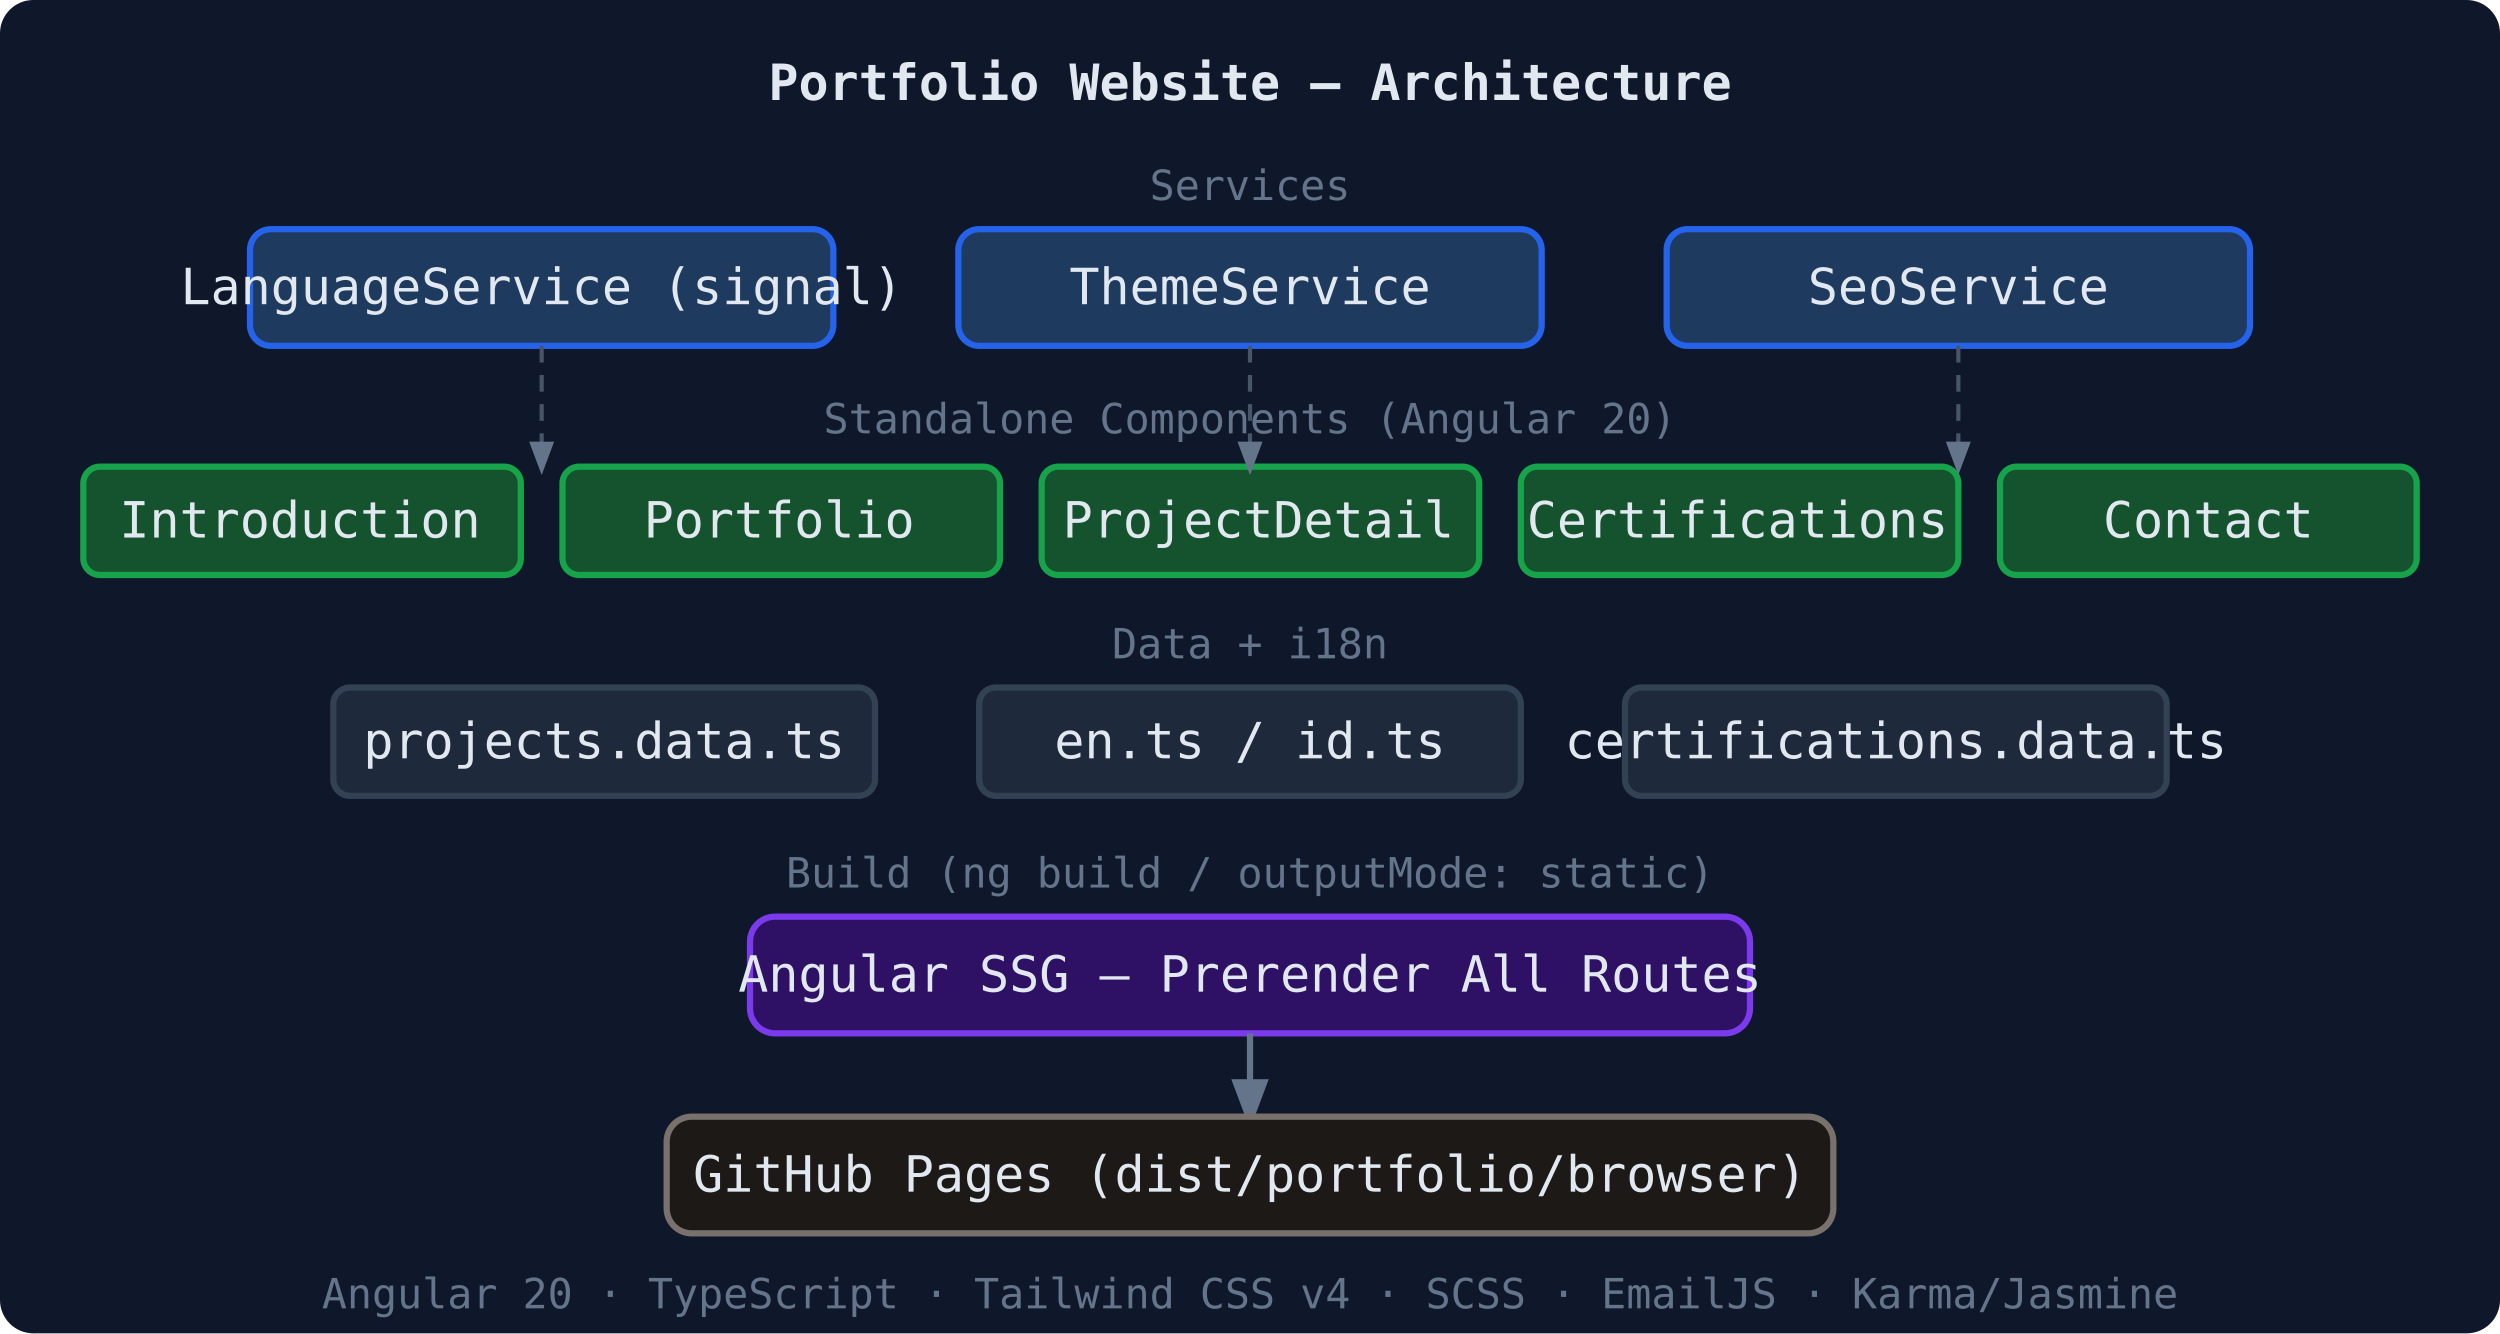
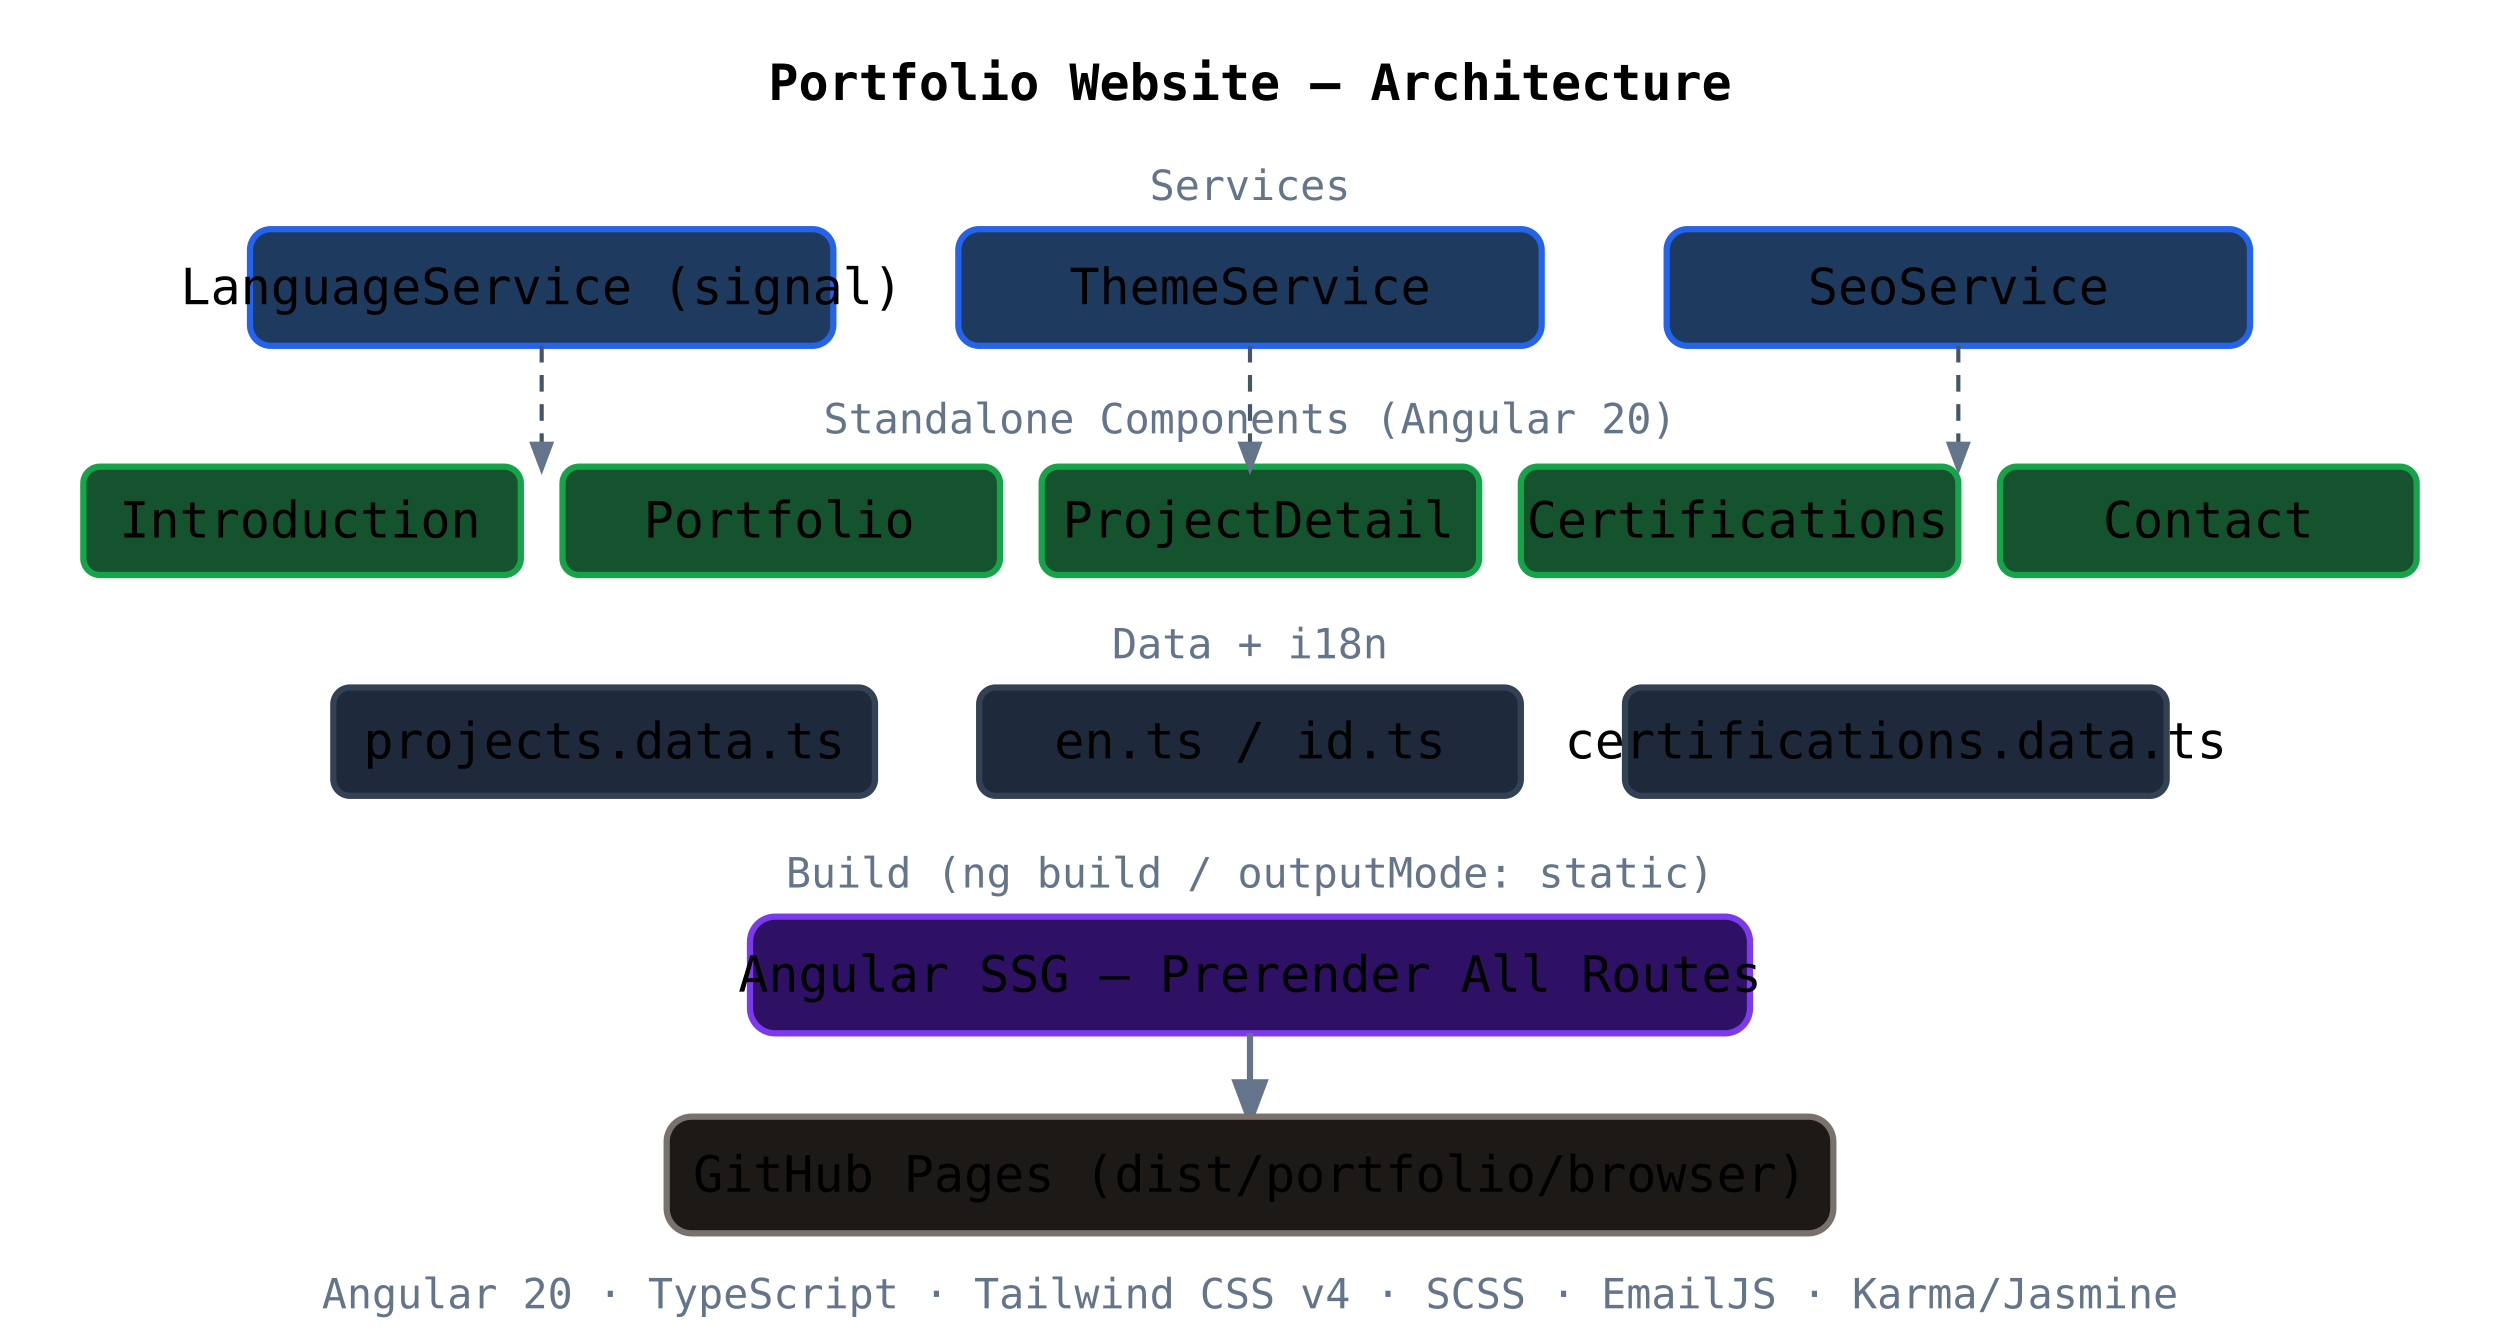
<svg xmlns="http://www.w3.org/2000/svg" viewBox="0 0 600 320" role="img" aria-label="Portfolio website architecture showing Angular standalone components, LanguageService signal for i18n, ThemeService for dark/light themes, static prerender via Angular SSG outputting HTML per route to GitHub Pages">
  <style>
-     text { font-family: ui-monospace, 'Cascadia Code', monospace; fill: #e2e8f0; font-size: 12px; }
+     text { font-family: ui-monospace, 'Cascadia Code', monospace; fill: currentColor; font-size: 12px; }
    .box { fill: #1e293b; stroke: #334155; stroke-width: 1.5; }
    .arrow { stroke: #64748b; stroke-width: 1.5; fill: none; marker-end: url(#arr6); }
    .arrow-dash { stroke: #475569; stroke-width: 1; stroke-dasharray: 4,3; fill: none; marker-end: url(#arr6); }
    .label { fill: #64748b; font-size: 10px; }
    .service { fill: #1e3a5f; stroke: #2563eb; stroke-width: 1.5; }
    .component { fill: #14532d; stroke: #16a34a; stroke-width: 1.5; }
    .build { fill: #2e1065; stroke: #7c3aed; stroke-width: 1.5; }
    .deploy { fill: #1c1917; stroke: #78716c; stroke-width: 1.5; }
+     @media (prefers-color-scheme: light) {
+       text { fill: #1e293b; }
+       .box { fill: #f1f5f9; stroke: #cbd5e1; }
+       .label { fill: #475569; }
+       .arrow { stroke: #94a3b8; }
+       .arrow-dash { stroke: #94a3b8; }
+       .deploy { fill: #fafaf9; stroke: #a8a29e; }
+     }
  </style>
  <defs>
    <marker id="arr6" markerWidth="8" markerHeight="8" refX="6" refY="3" orient="auto">
      <path d="M0,0 L0,6 L8,3 z" fill="#64748b" />
    </marker>
  </defs>
-   <rect width="600" height="320" fill="#0f172a" rx="8" />
  <text x="300" y="24" text-anchor="middle" font-size="14" font-weight="600" fill="#cbd5e1">Portfolio Website — Architecture</text>
  <text x="300" y="48" text-anchor="middle" class="label">Services</text>
  <rect x="60" y="55" width="140" height="28" rx="5" class="service" />
  <text x="130" y="73" text-anchor="middle" font-size="11" fill="#93c5fd">LanguageService (signal)</text>
  <rect x="230" y="55" width="140" height="28" rx="5" class="service" />
  <text x="300" y="73" text-anchor="middle" font-size="11" fill="#93c5fd">ThemeService</text>
  <rect x="400" y="55" width="140" height="28" rx="5" class="service" />
  <text x="470" y="73" text-anchor="middle" font-size="11" fill="#93c5fd">SeoService</text>
  <text x="300" y="104" text-anchor="middle" class="label">Standalone Components (Angular 20)</text>
  <rect x="20" y="112" width="105" height="26" rx="4" class="component" />
  <text x="72" y="129" text-anchor="middle" font-size="10" fill="#86efac">Introduction</text>
  <rect x="135" y="112" width="105" height="26" rx="4" class="component" />
  <text x="187" y="129" text-anchor="middle" font-size="10" fill="#86efac">Portfolio</text>
  <rect x="250" y="112" width="105" height="26" rx="4" class="component" />
  <text x="302" y="129" text-anchor="middle" font-size="10" fill="#86efac">ProjectDetail</text>
  <rect x="365" y="112" width="105" height="26" rx="4" class="component" />
  <text x="417" y="129" text-anchor="middle" font-size="10" fill="#86efac">Certifications</text>
  <rect x="480" y="112" width="100" height="26" rx="4" class="component" />
  <text x="530" y="129" text-anchor="middle" font-size="10" fill="#86efac">Contact</text>
  <line x1="130" y1="83" x2="130" y2="112" class="arrow-dash" />
  <line x1="300" y1="83" x2="300" y2="112" class="arrow-dash" />
  <line x1="470" y1="83" x2="470" y2="112" class="arrow-dash" />
  <text x="300" y="158" text-anchor="middle" class="label">Data + i18n</text>
  <rect x="80" y="165" width="130" height="26" rx="4" class="box" />
  <text x="145" y="182" text-anchor="middle" font-size="11">projects.data.ts</text>
  <rect x="235" y="165" width="130" height="26" rx="4" class="box" />
  <text x="300" y="182" text-anchor="middle" font-size="11">en.ts / id.ts</text>
  <rect x="390" y="165" width="130" height="26" rx="4" class="box" />
  <text x="455" y="182" text-anchor="middle" font-size="11">certifications.data.ts</text>
  <text x="300" y="213" text-anchor="middle" class="label">Build (ng build / outputMode: static)</text>
  <rect x="180" y="220" width="240" height="28" rx="6" class="build" />
  <text x="300" y="238" text-anchor="middle" font-size="11" fill="#c4b5fd">Angular SSG — Prerender All Routes</text>
  <line x1="300" y1="248" x2="300" y2="268" class="arrow" />
  <rect x="160" y="268" width="280" height="28" rx="6" class="deploy" />
  <text x="300" y="286" text-anchor="middle" fill="#a8a29e">GitHub Pages (dist/portfolio/browser)</text>
  <text x="300" y="314" text-anchor="middle" class="label">Angular 20 · TypeScript · Tailwind CSS v4 · SCSS · EmailJS · Karma/Jasmine</text>
</svg>
